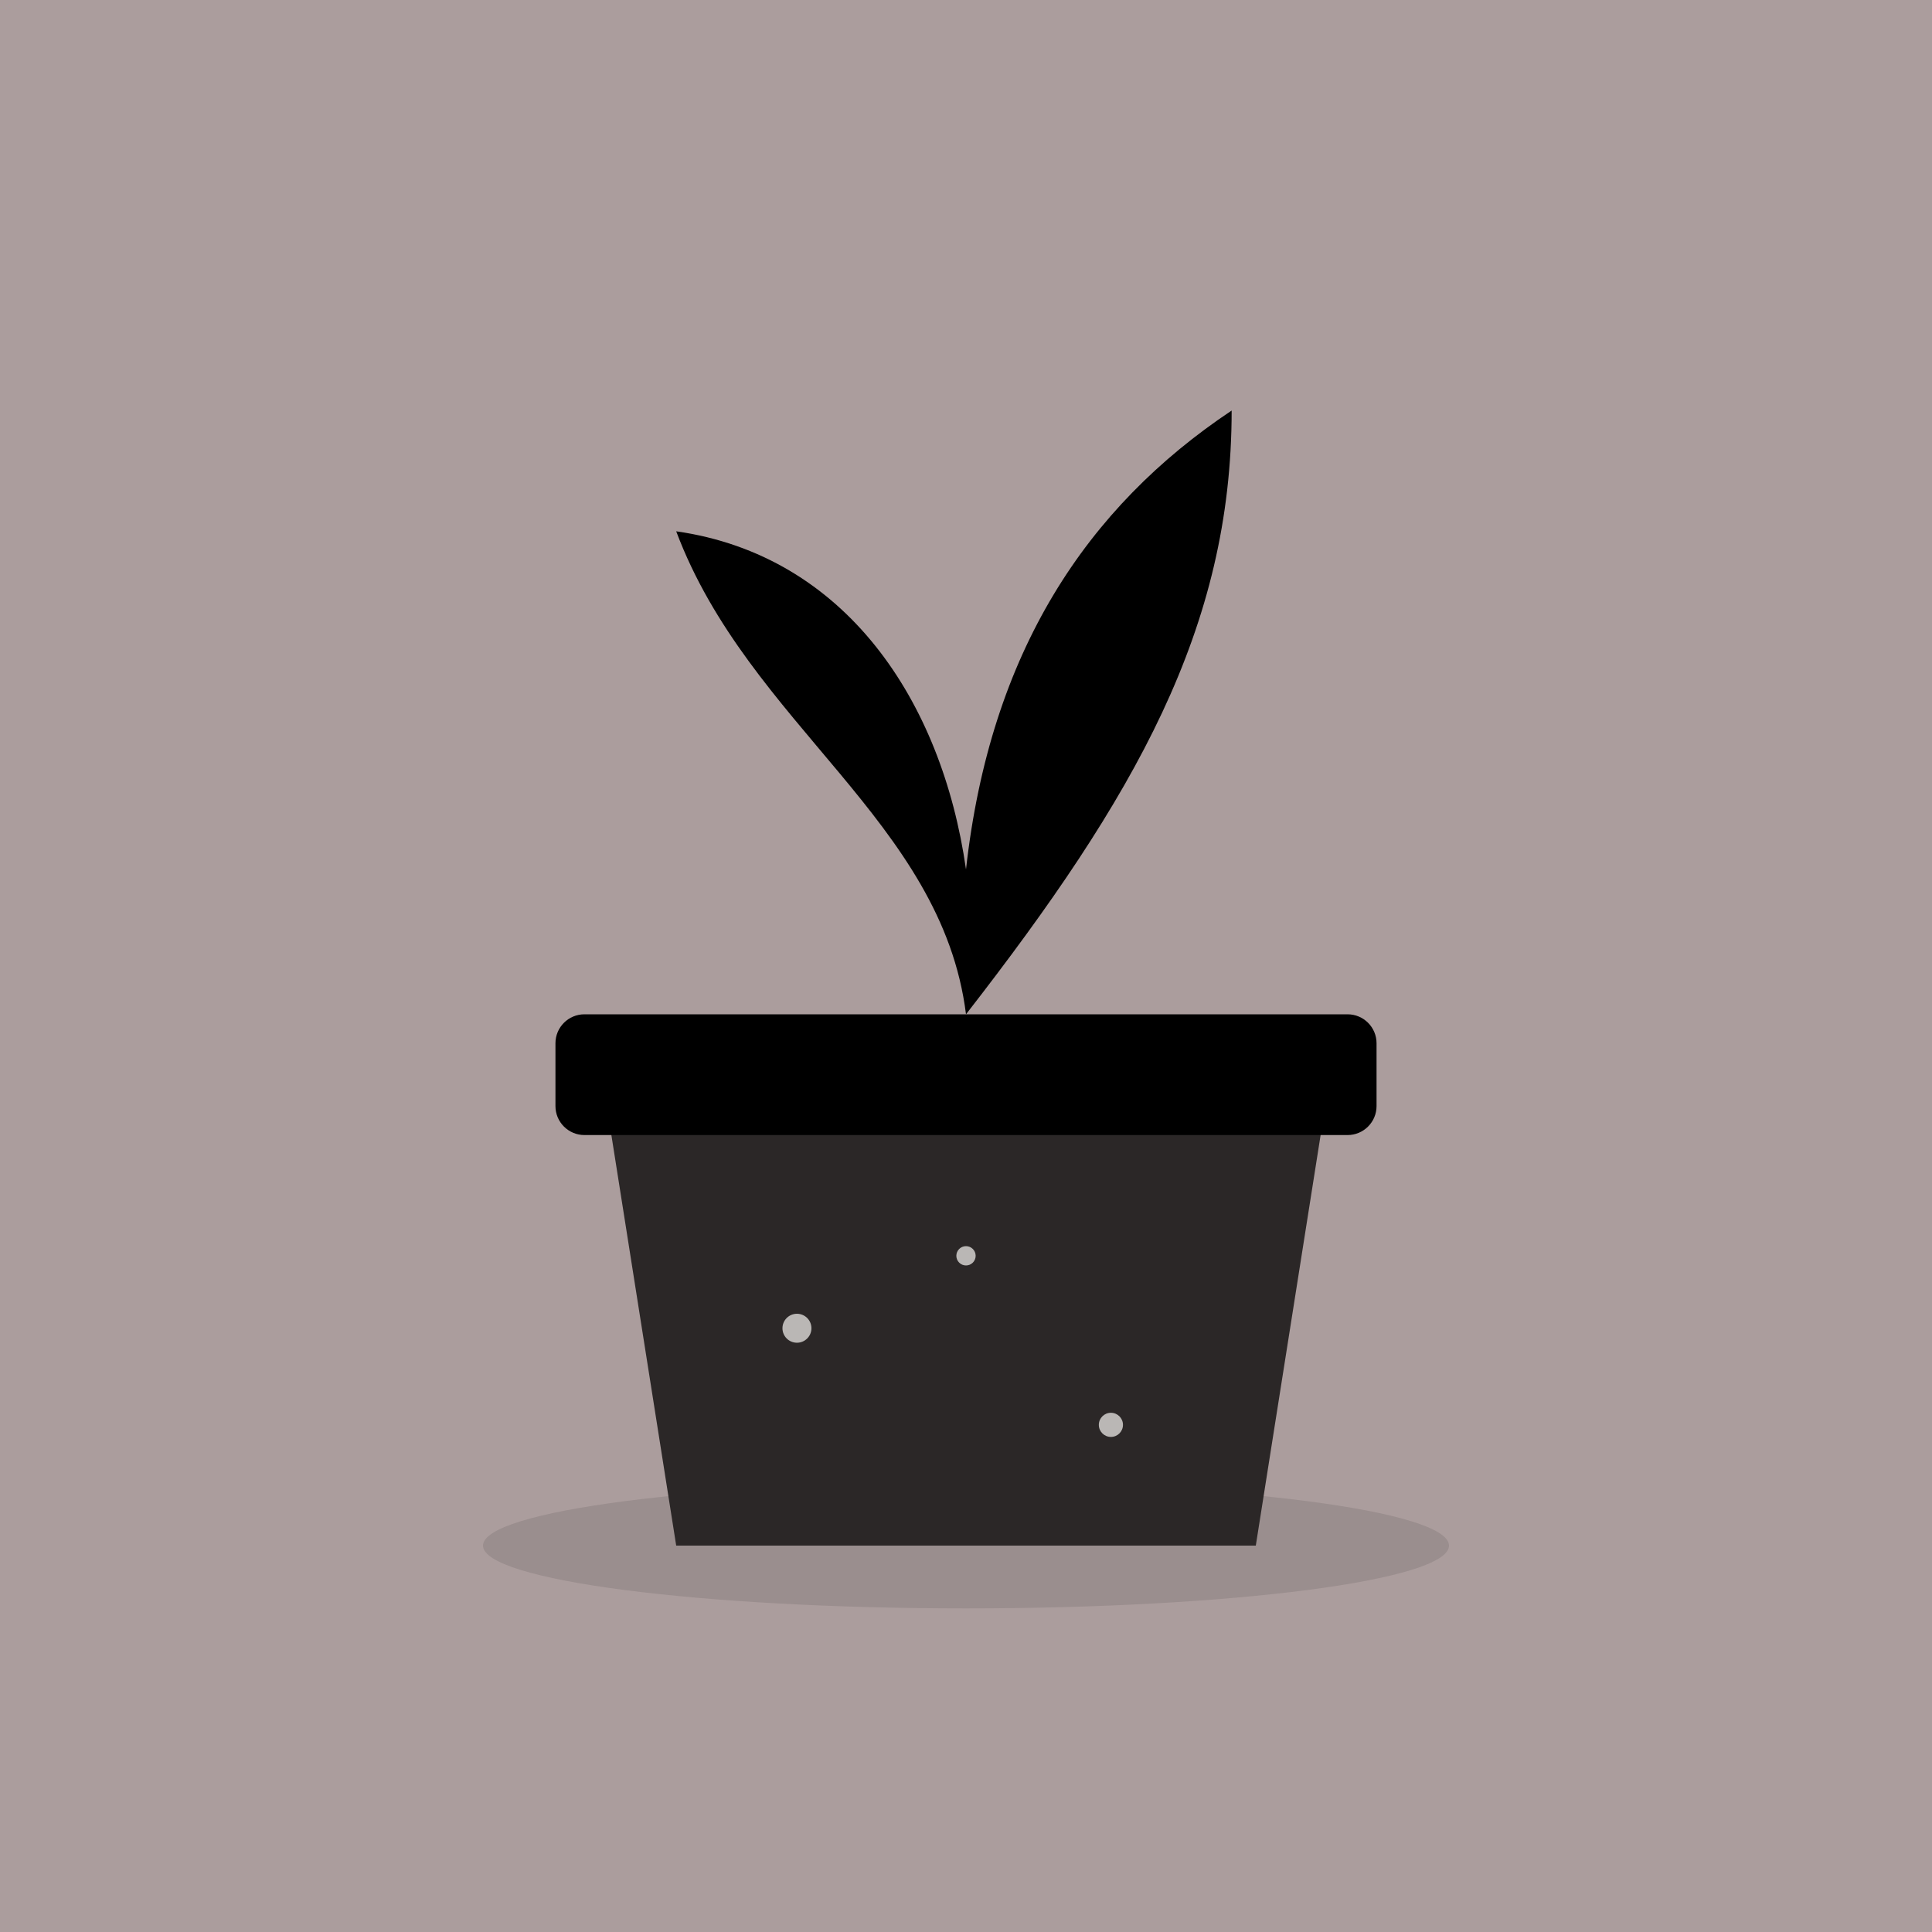
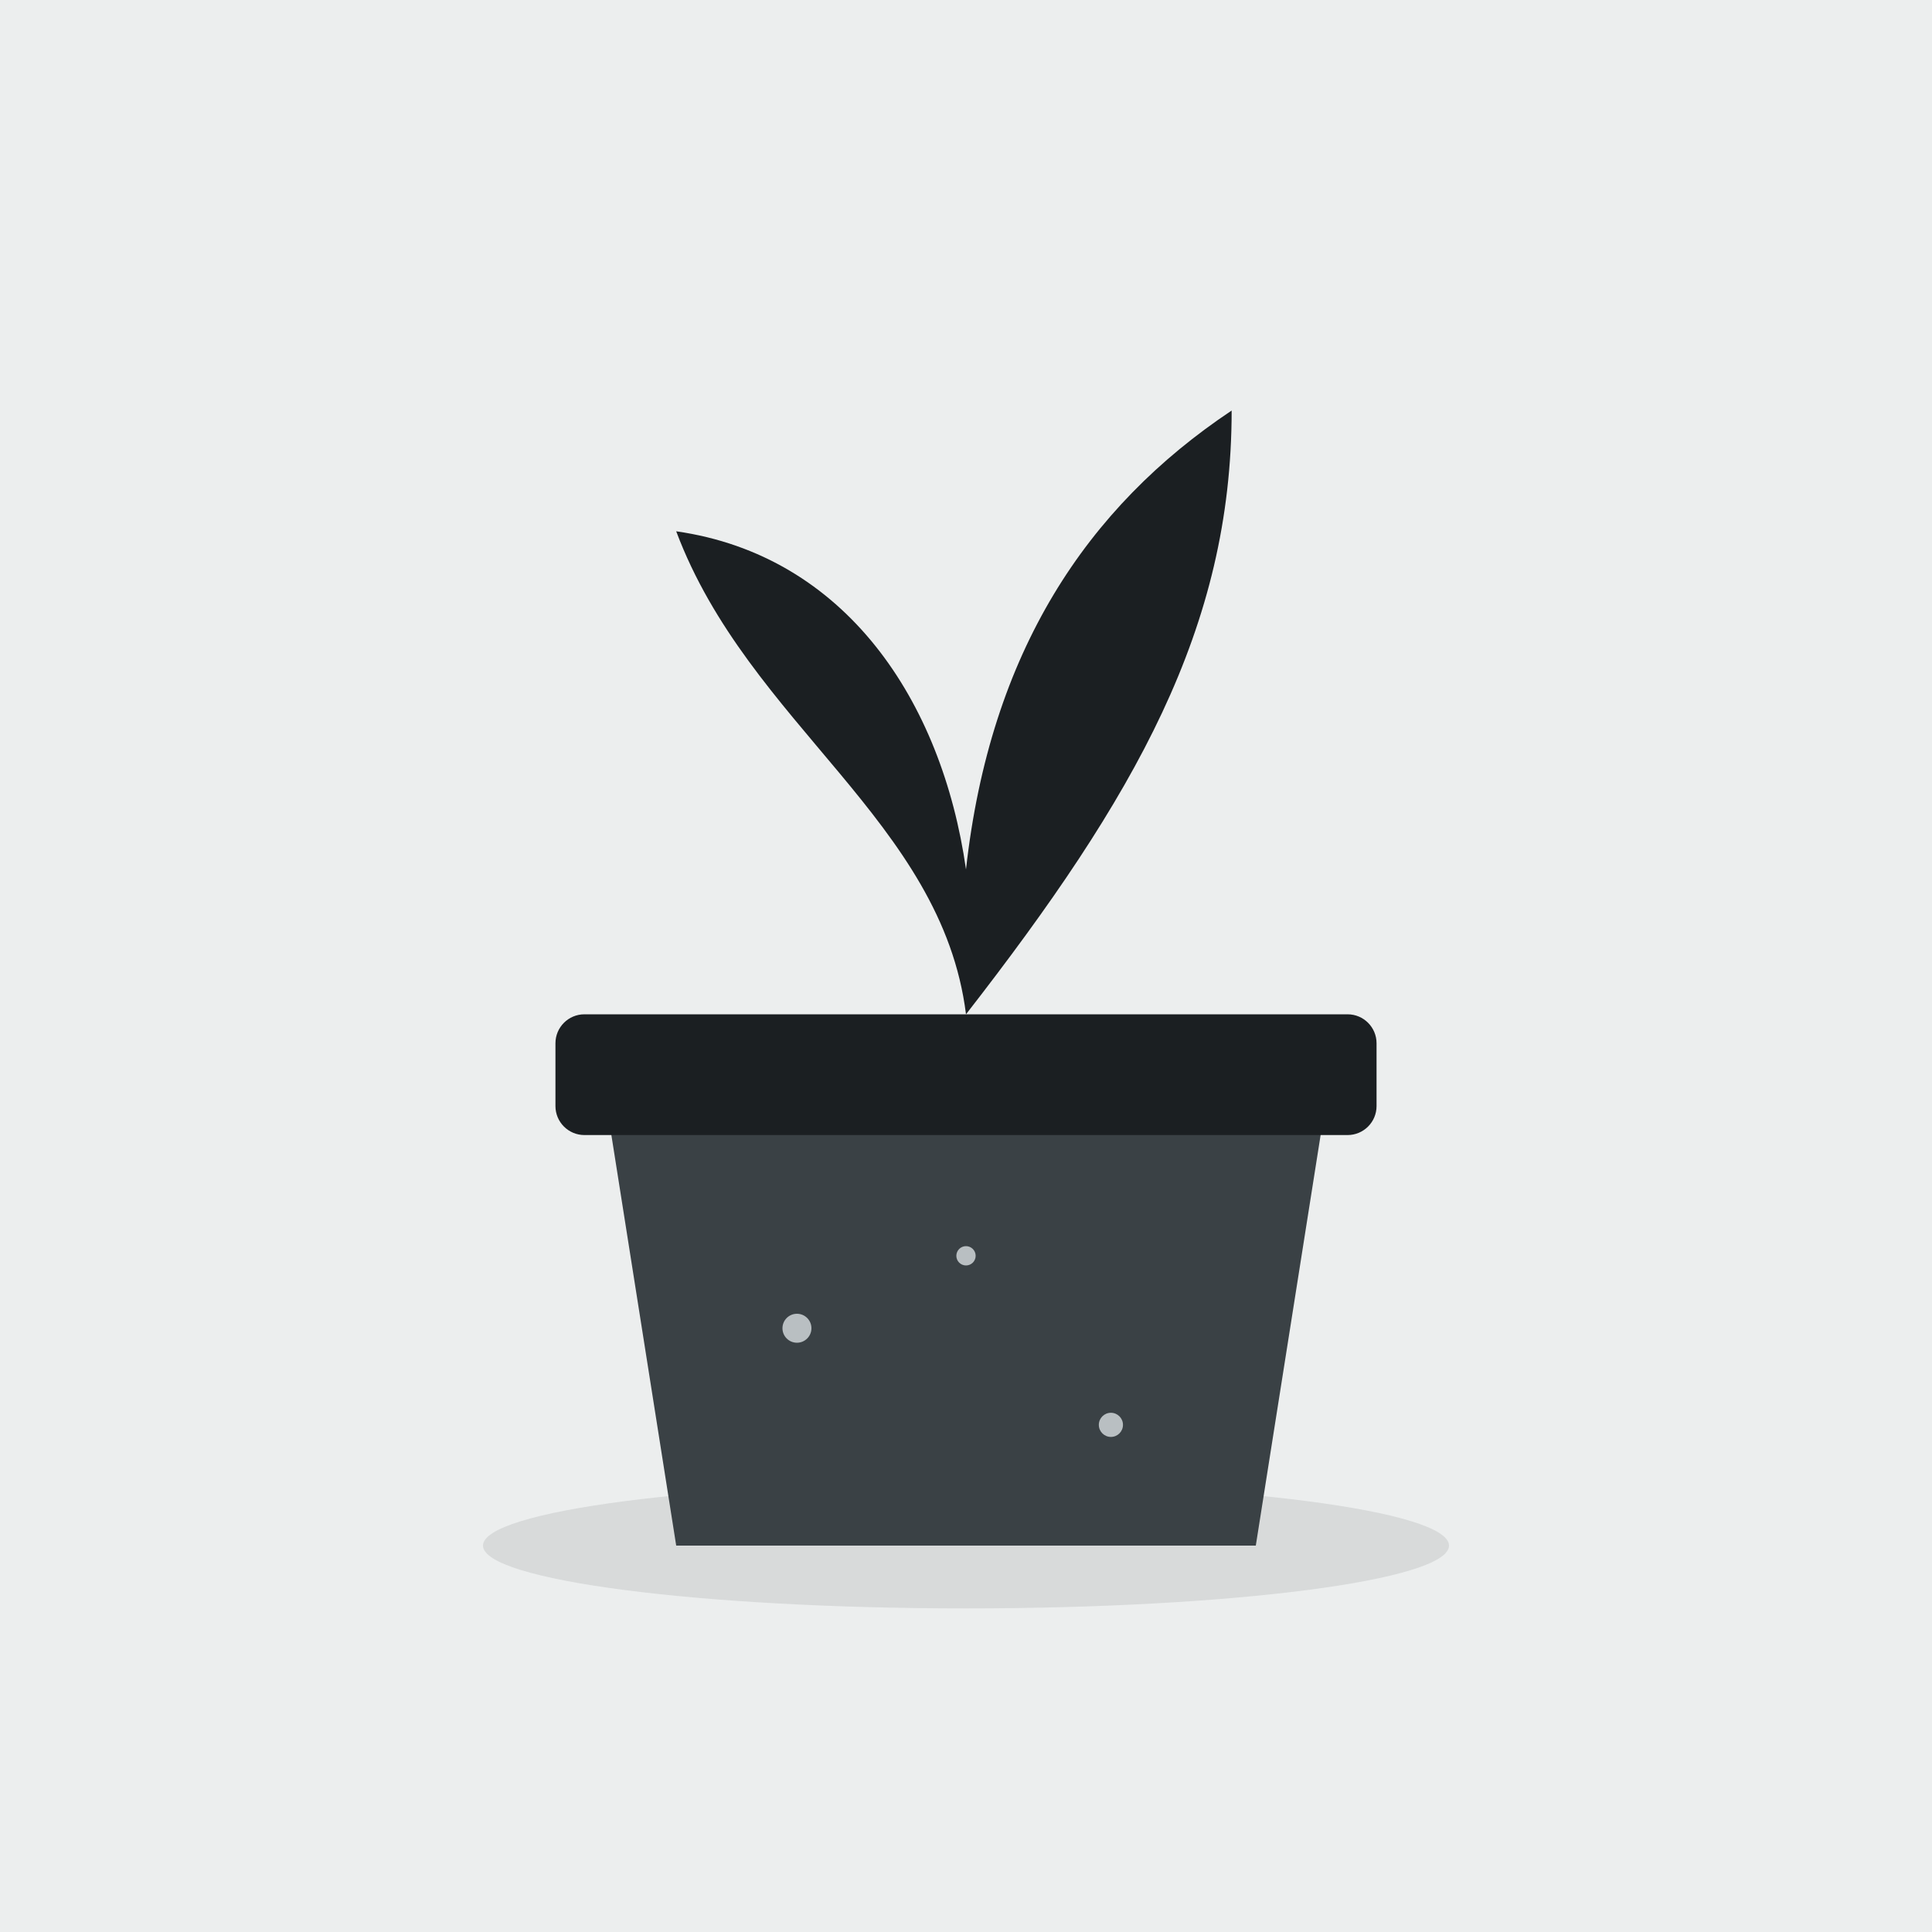
<svg xmlns="http://www.w3.org/2000/svg" viewBox="0 0 800 800" width="800" height="800">
-   <rect width="800" height="800" fill="#AB9D9D" />
-   <ellipse cx="400" cy="640" rx="200" ry="26" fill="#000000" opacity="0.10" />
-   <path d="M250 450h300l-30 190H280z" fill="#2B2727" />
-   <rect x="230" y="420" width="340" height="50" rx="12" fill="#000000" />
-   <path d="M400 420c-10-80-90-120-120-200 70 10 110 70 120 140 10-90 50-150 110-190 0 90-40 160-110 250z" fill="#000000" />
-   <circle cx="330" cy="550" r="6" fill="#BAB7B5" />
-   <circle cx="460" cy="590" r="5" fill="#BAB7B5" />
-   <circle cx="400" cy="520" r="4" fill="#BAB7B5" />
+   <rect width="800" height="800" fill="#ECEEEE" />
+   <ellipse cx="400" cy="640" rx="200" ry="26" fill="#1B1F22" opacity="0.10" />
+   <path d="M250 450h300l-30 190H280z" fill="#3A4145" />
+   <rect x="230" y="420" width="340" height="50" rx="12" fill="#1B1F22" />
+   <path d="M400 420c-10-80-90-120-120-200 70 10 110 70 120 140 10-90 50-150 110-190 0 90-40 160-110 250z" fill="#1B1F22" />
+   <circle cx="330" cy="550" r="6" fill="#B9BFC2" />
+   <circle cx="460" cy="590" r="5" fill="#B9BFC2" />
+   <circle cx="400" cy="520" r="4" fill="#B9BFC2" />
</svg>
